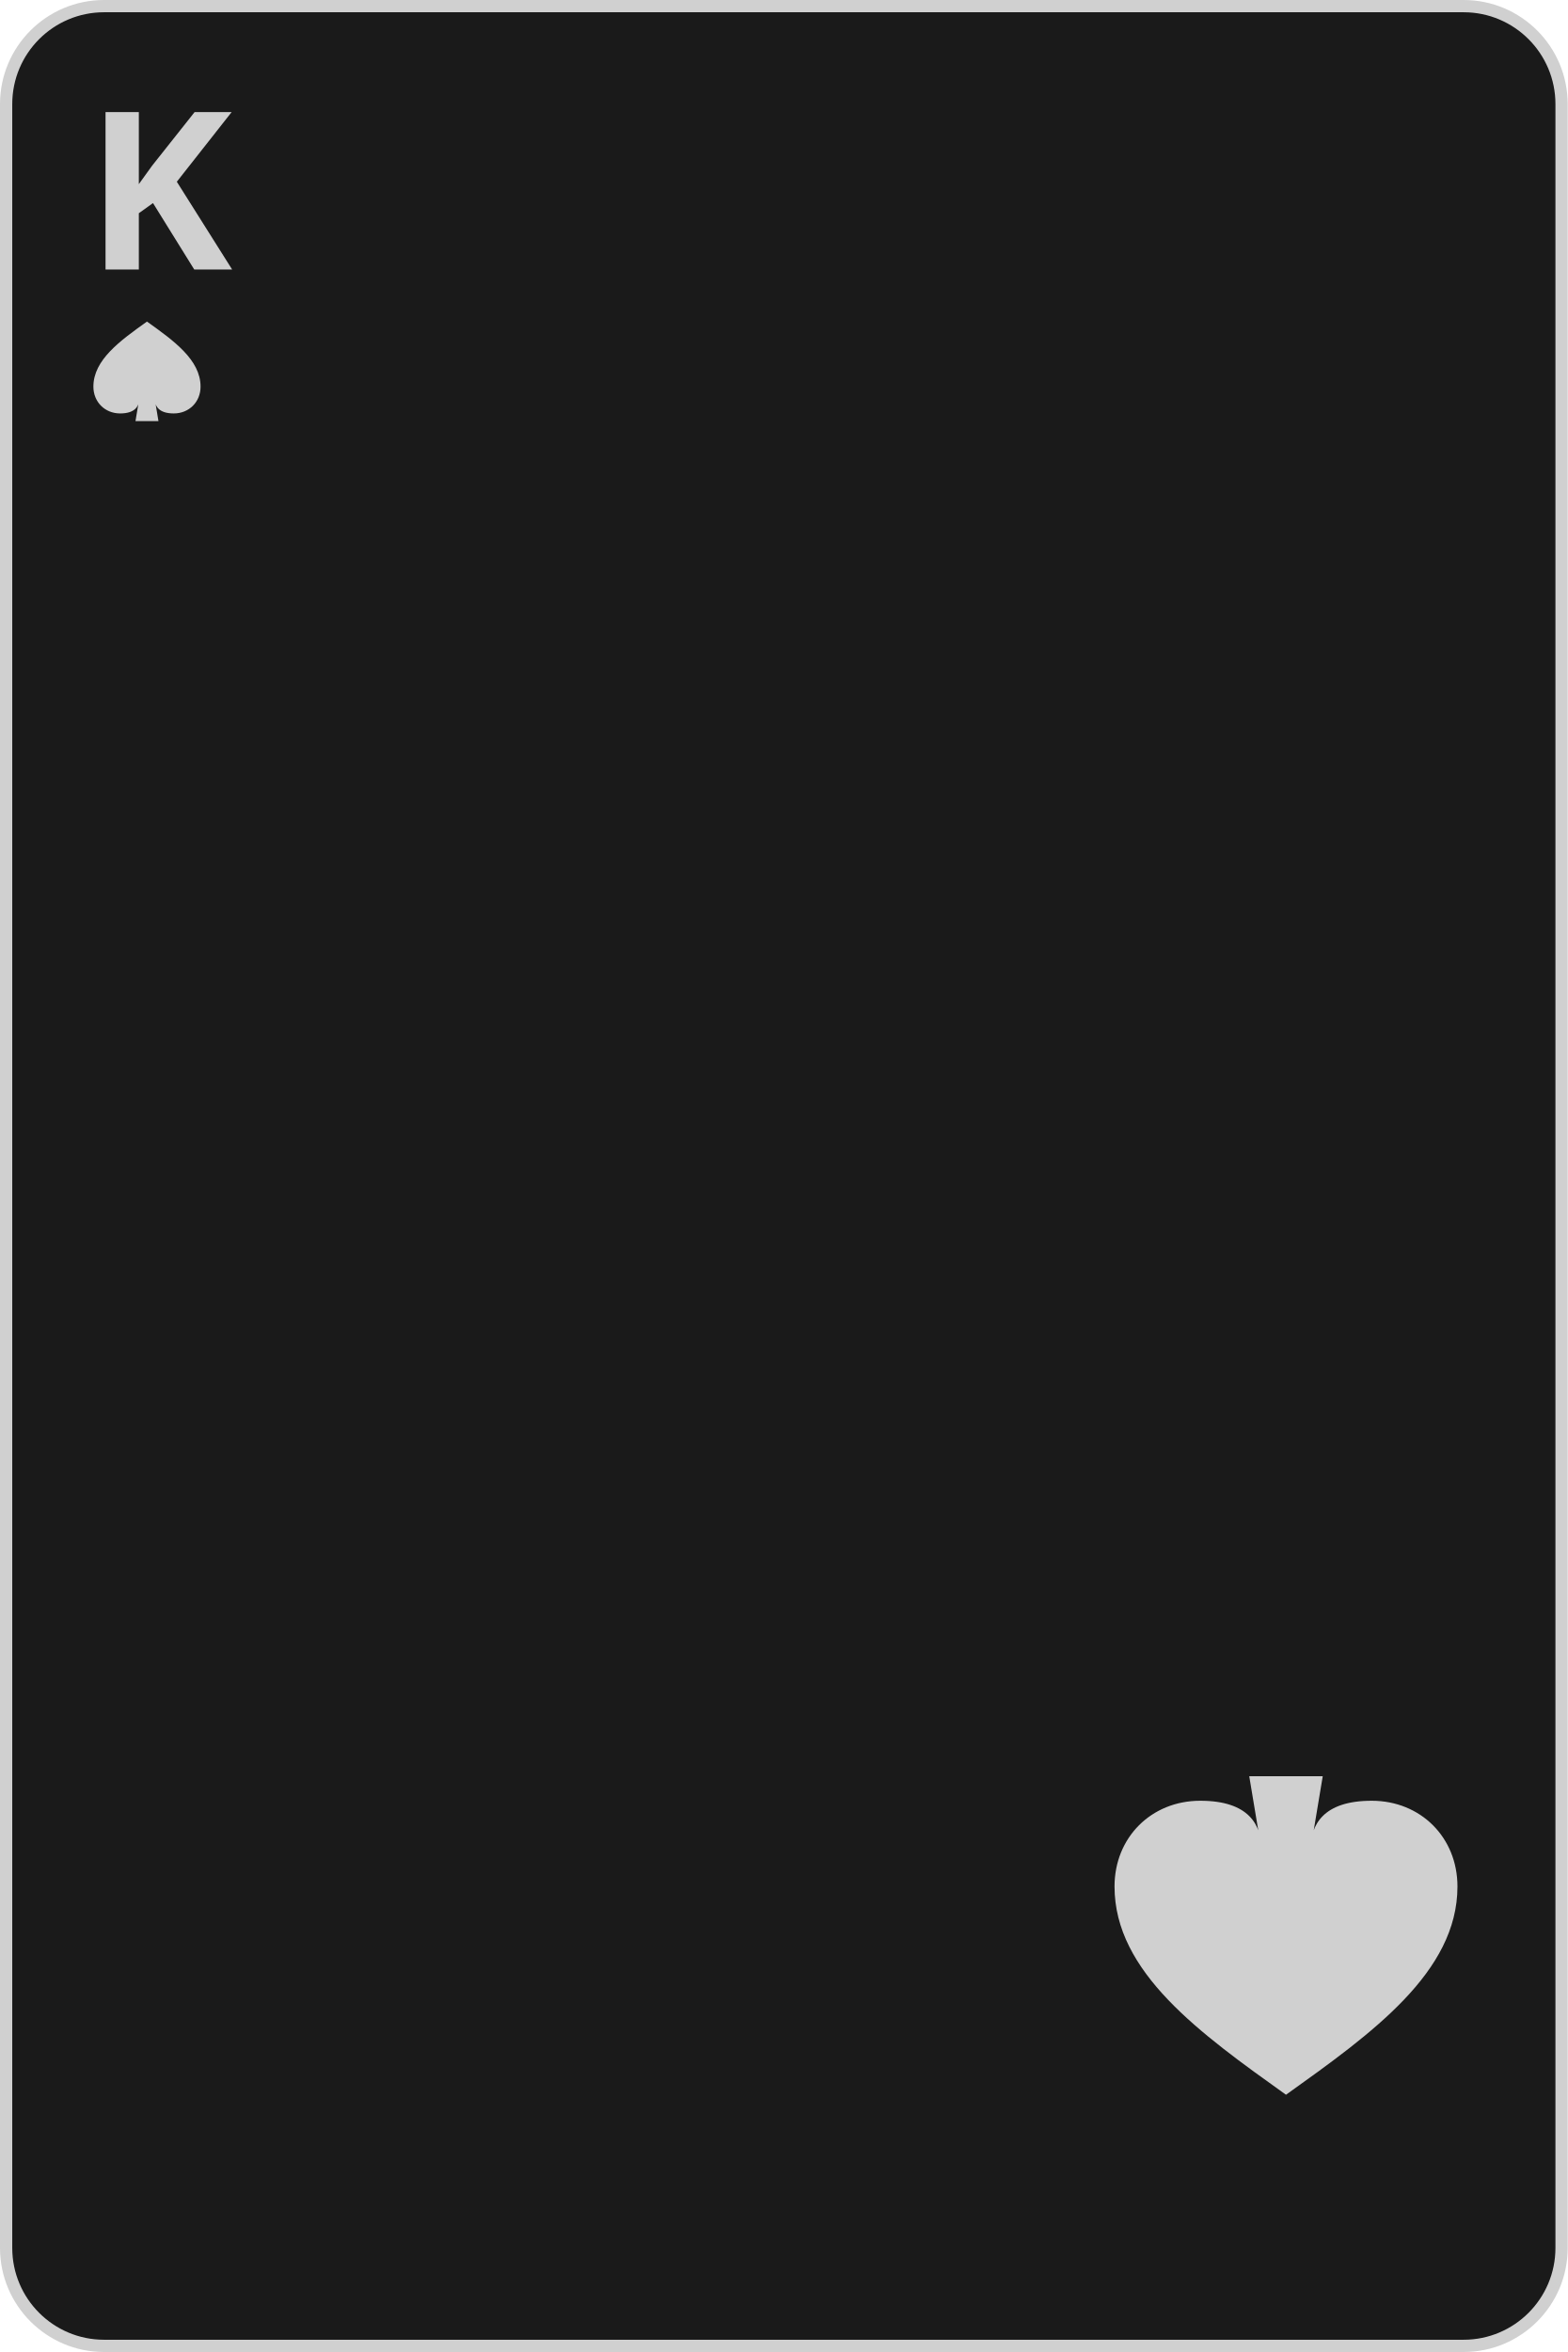
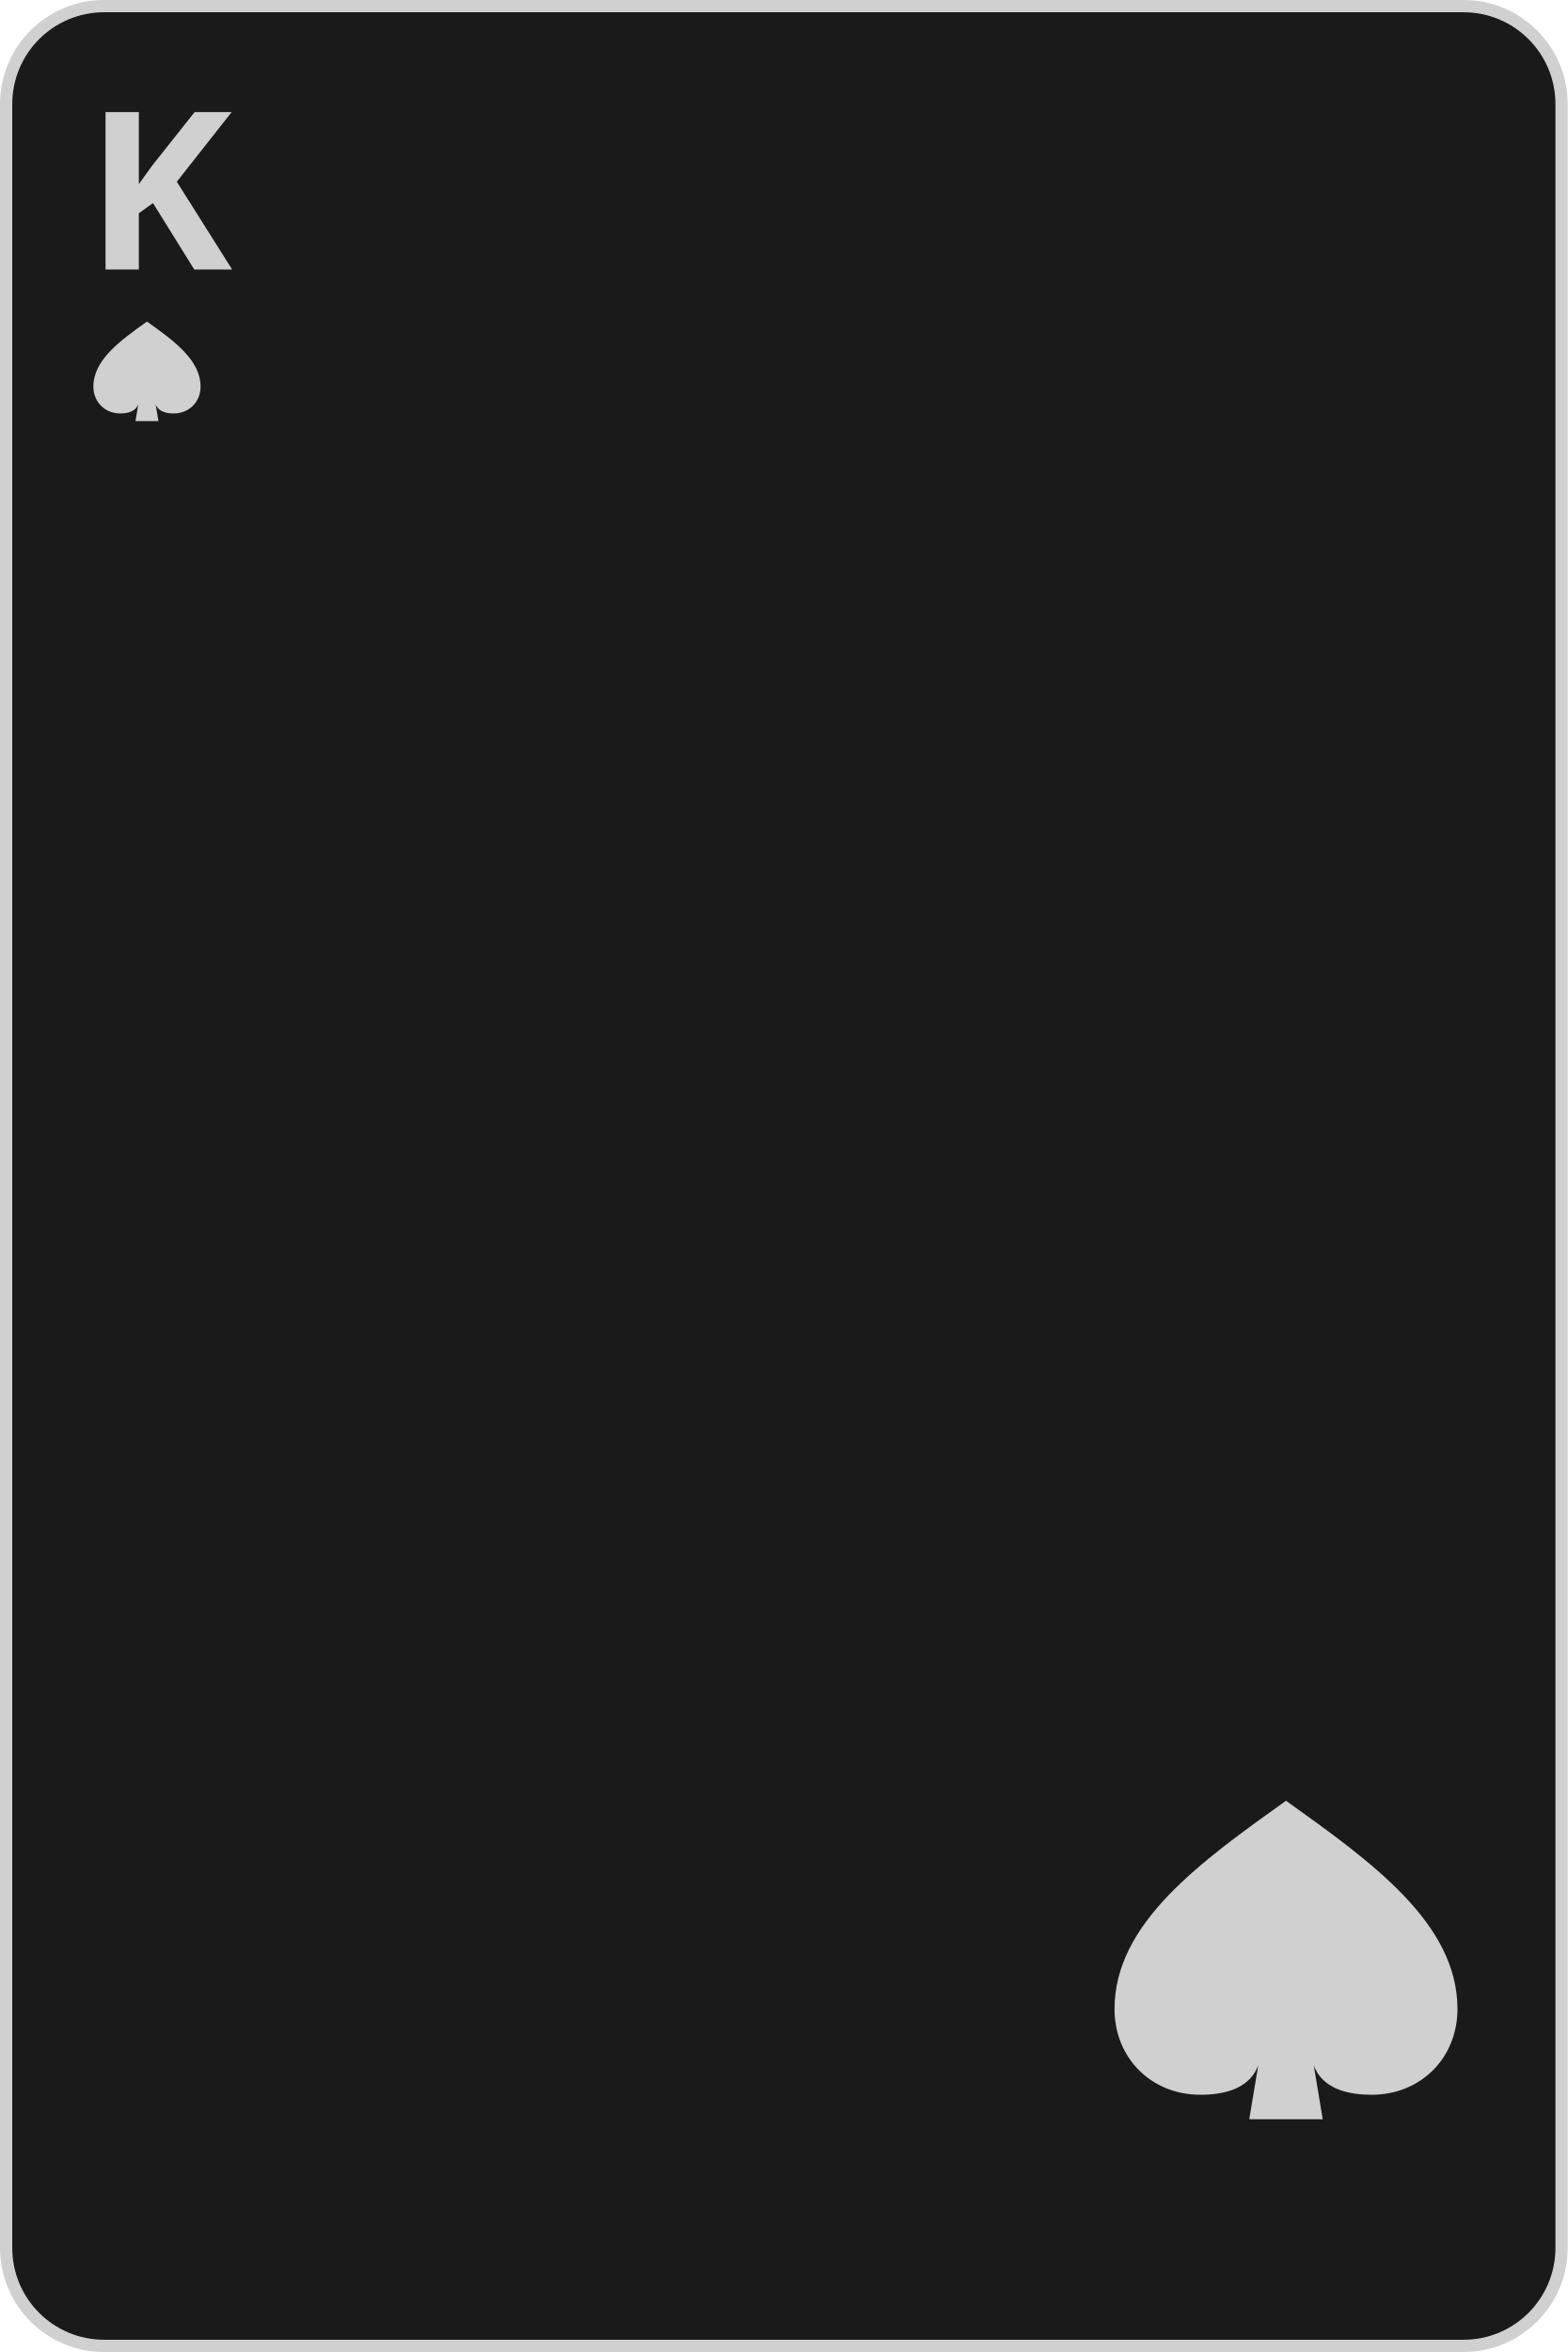
<svg xmlns="http://www.w3.org/2000/svg" width="256" height="384" viewBox="0 0 256 384">
  <rect x="1" y="1" width="254" height="382" rx="16" ry="16" fill="#1a1a1a" stroke="#d0d0d0" stroke-width="2" />
  <text x="14" y="44" font-family="Fira Mono" font-size="36" font-weight="700" fill="#d0d0d0">K</text>
  <g transform="translate(14 50) scale(0.625)">
    <path d="M16,4 C 9,9 2,14 2,21 C 2,25 5,28 9,28 C 13,28 14,26 14,24 L 13,30 L 19,30 L 18,24 C 18,26 19,28 23,28 C 27,28 30,25 30,21 C 30,14 23,9 16,4 Z" fill="#d0d0d0" />
  </g>
-   <g transform="translate(242 350) rotate(180) scale(2)">
+   <g transform="translate(178 286) scale(2)">
    <path d="M16,4 C 9,9 2,14 2,21 C 2,25 5,28 9,28 C 13,28 14,26 14,24 L 13,30 L 19,30 L 18,24 C 18,26 19,28 23,28 C 27,28 30,25 30,21 C 30,14 23,9 16,4 Z" fill="#d0d0d0" />
  </g>
</svg>
